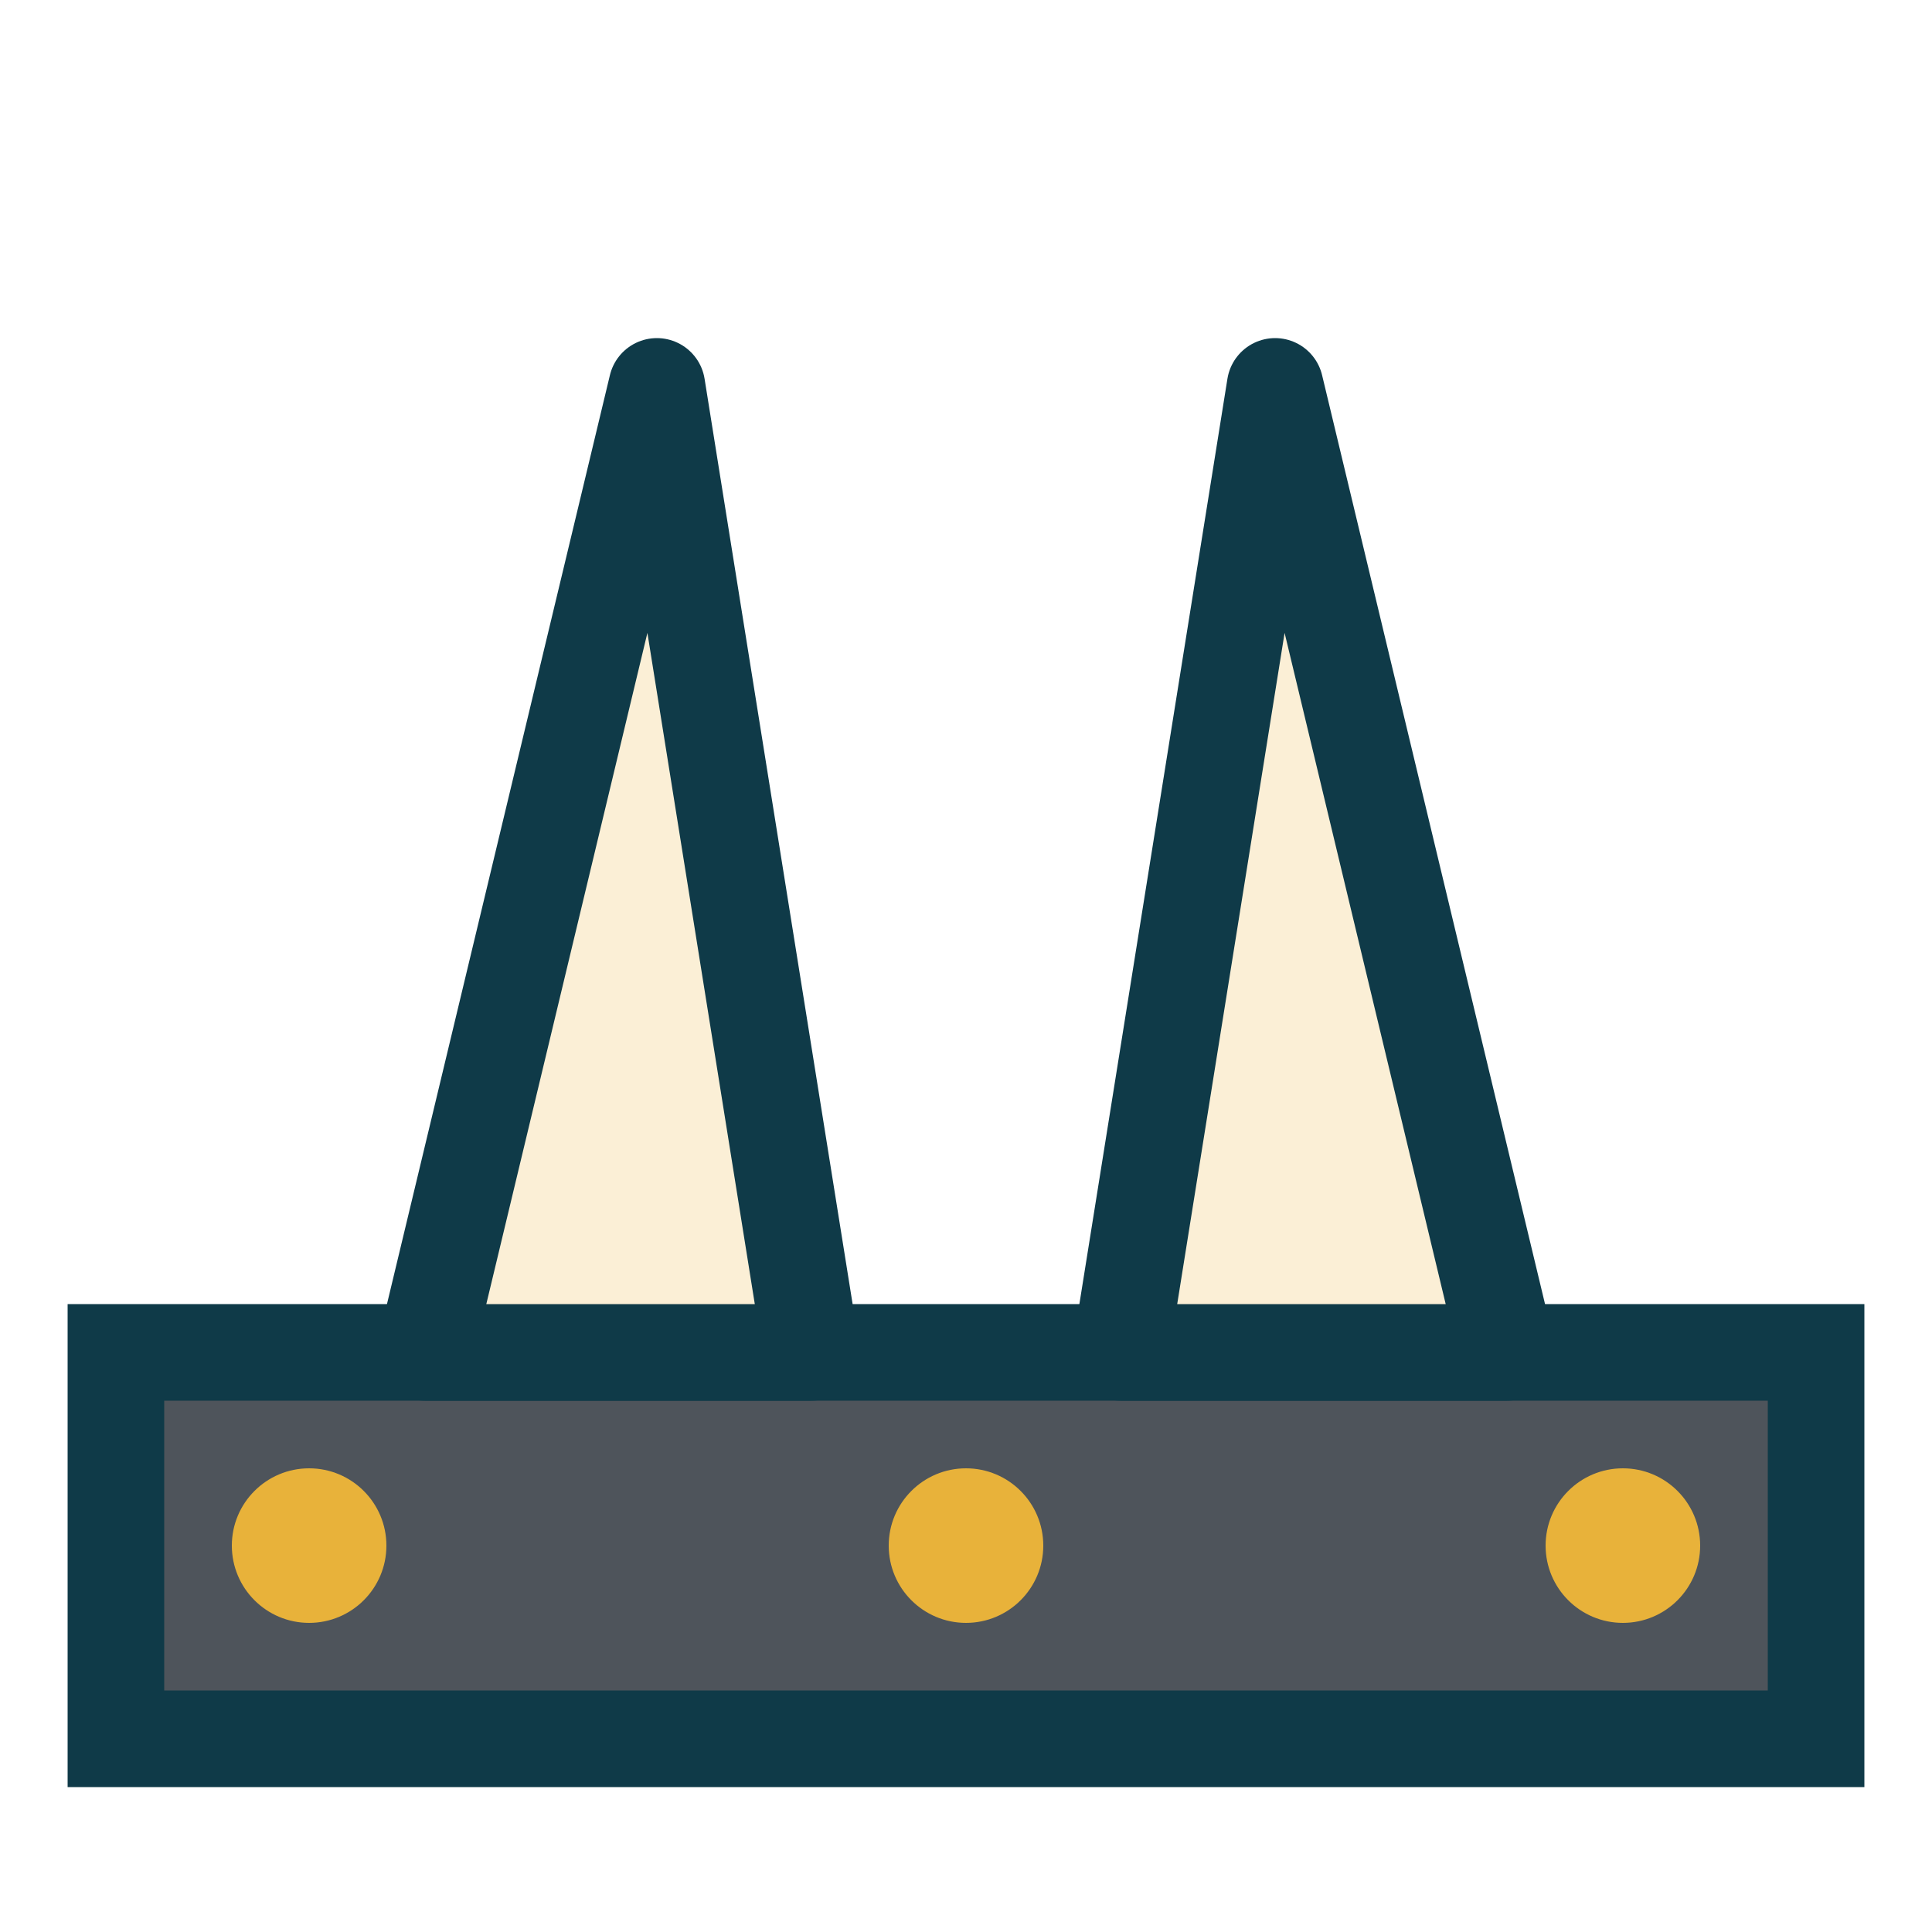
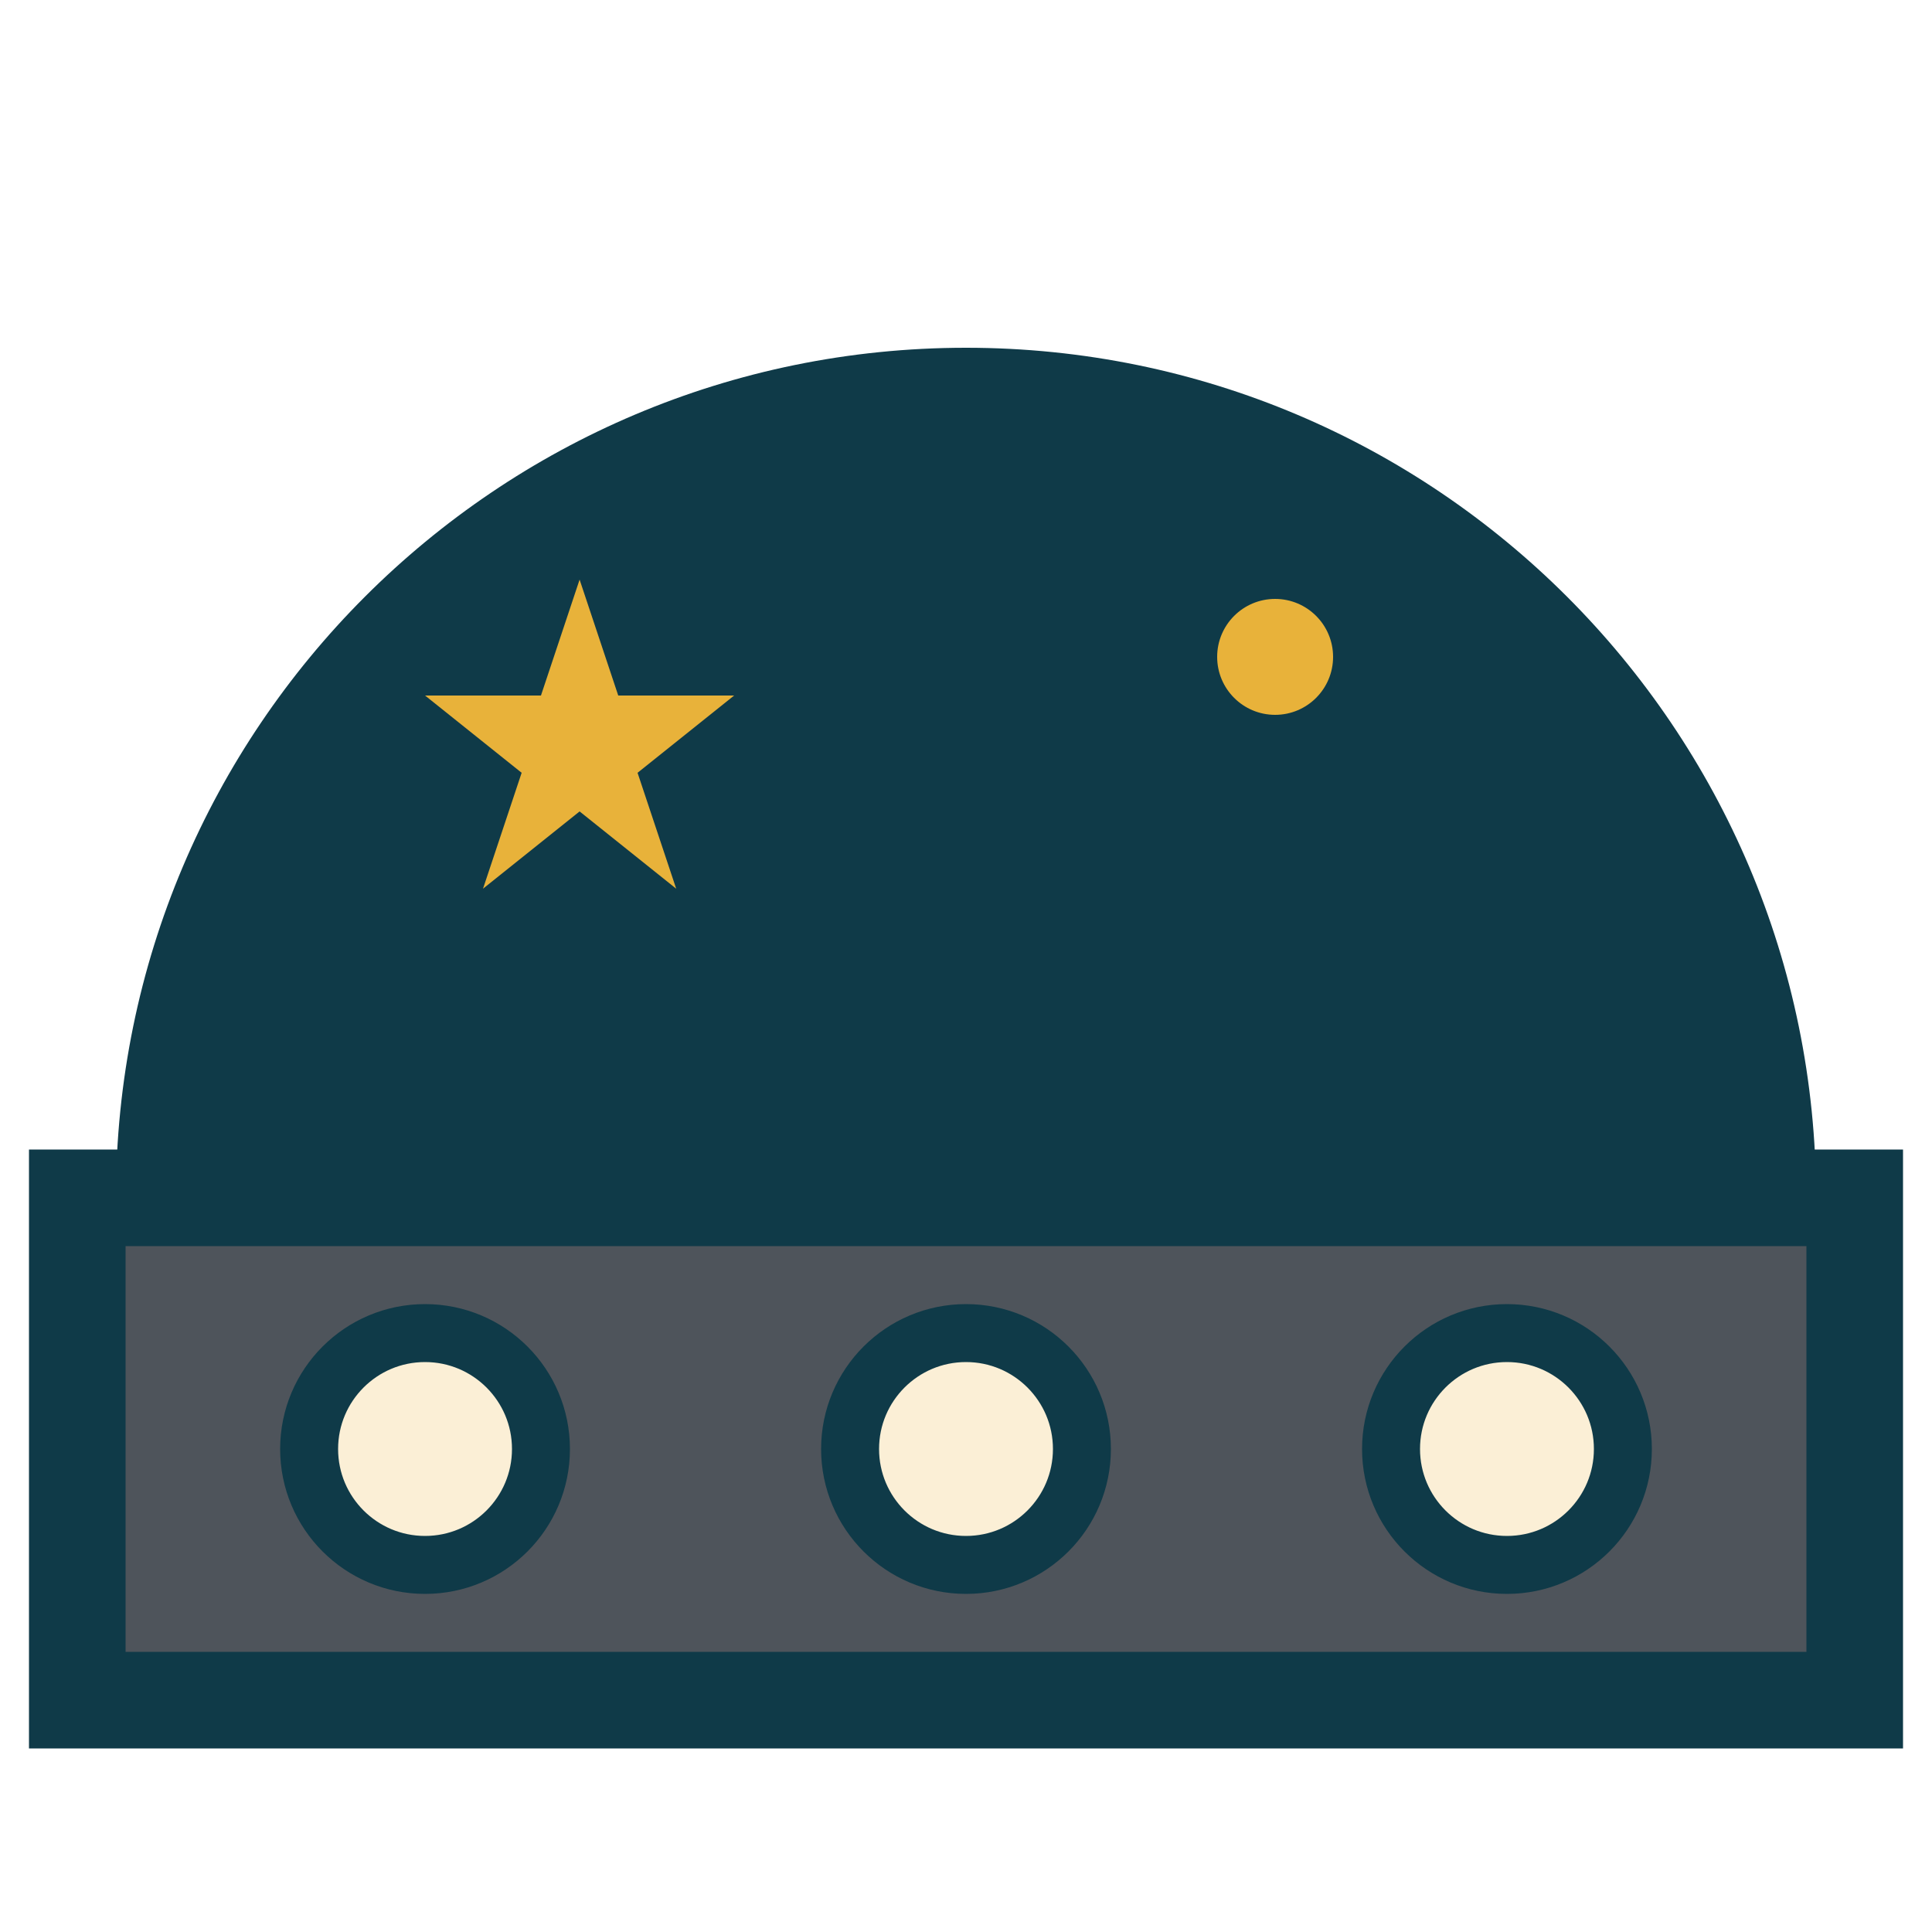
<svg xmlns="http://www.w3.org/2000/svg" width="100" height="100" viewBox="0 0 100 100">
-   <path d="M6,70 L94,70 L94,90 L6,90 Z" fill="#4E545B" stroke="#0F3A48" stroke-width="5" />
-   <path d="M22,70 L34,20 L42,70 Z M58,70 L66,20 L78,70 Z" fill="#FBEFD6" stroke="#0F3A48" stroke-width="5" stroke-linejoin="round" />
-   <circle cx="16" cy="80" r="4" fill="#E8B23A" />
-   <circle cx="50" cy="80" r="4" fill="#E8B23A" />
-   <circle cx="84" cy="80" r="4" fill="#E8B23A" />
+   <path d="M6,62 A44,44 0 0 1 94,62 Z" fill="#0F3A48" />
+   <polygon points="30,30 32,36 38,36 33,40 35,46 30,42 25,46 27,40 22,36 28,36" fill="#E8B23A" />
+   <circle cx="66" cy="34" r="3" fill="#E8B23A" />
+   <path d="M4,62 L96,62 L96,88 L4,88 Z" fill="#4E545B" stroke="#0F3A48" stroke-width="5" />
+   <circle cx="22" cy="75" r="6" fill="#FBEFD6" stroke="#0F3A48" stroke-width="3" />
+   <circle cx="50" cy="75" r="6" fill="#FBEFD6" stroke="#0F3A48" stroke-width="3" />
+   <circle cx="78" cy="75" r="6" fill="#FBEFD6" stroke="#0F3A48" stroke-width="3" />
</svg>
